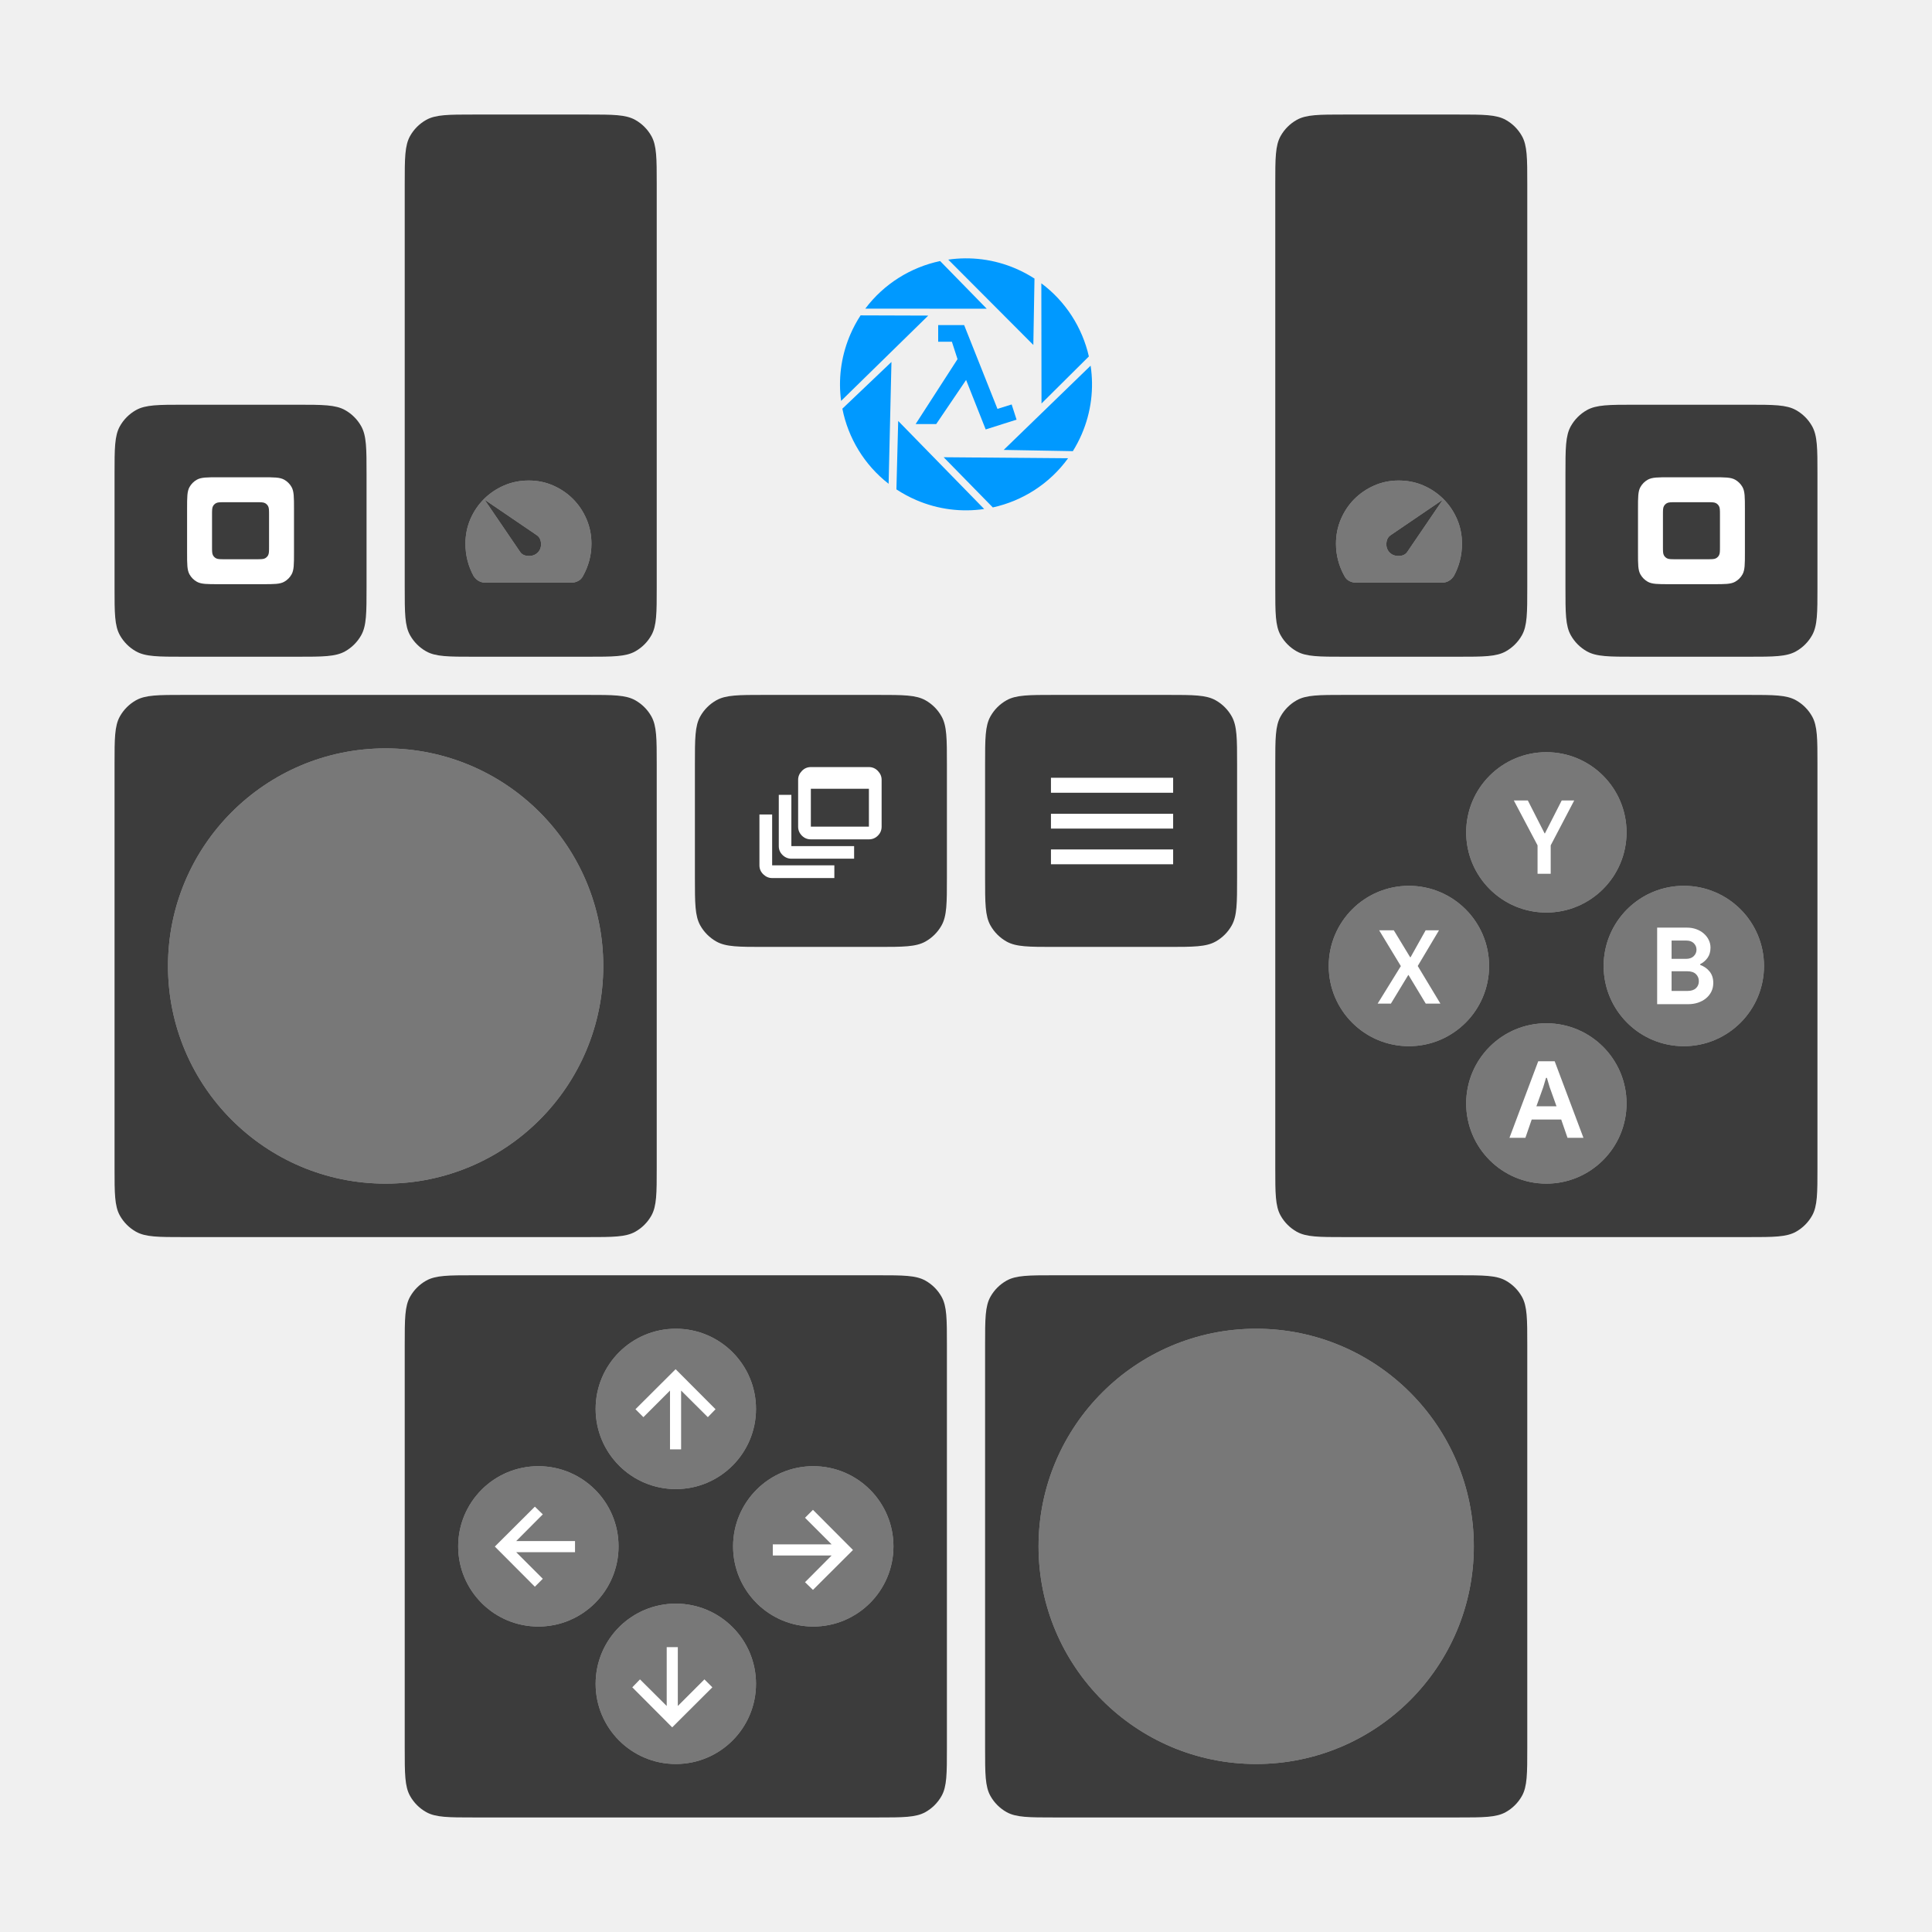
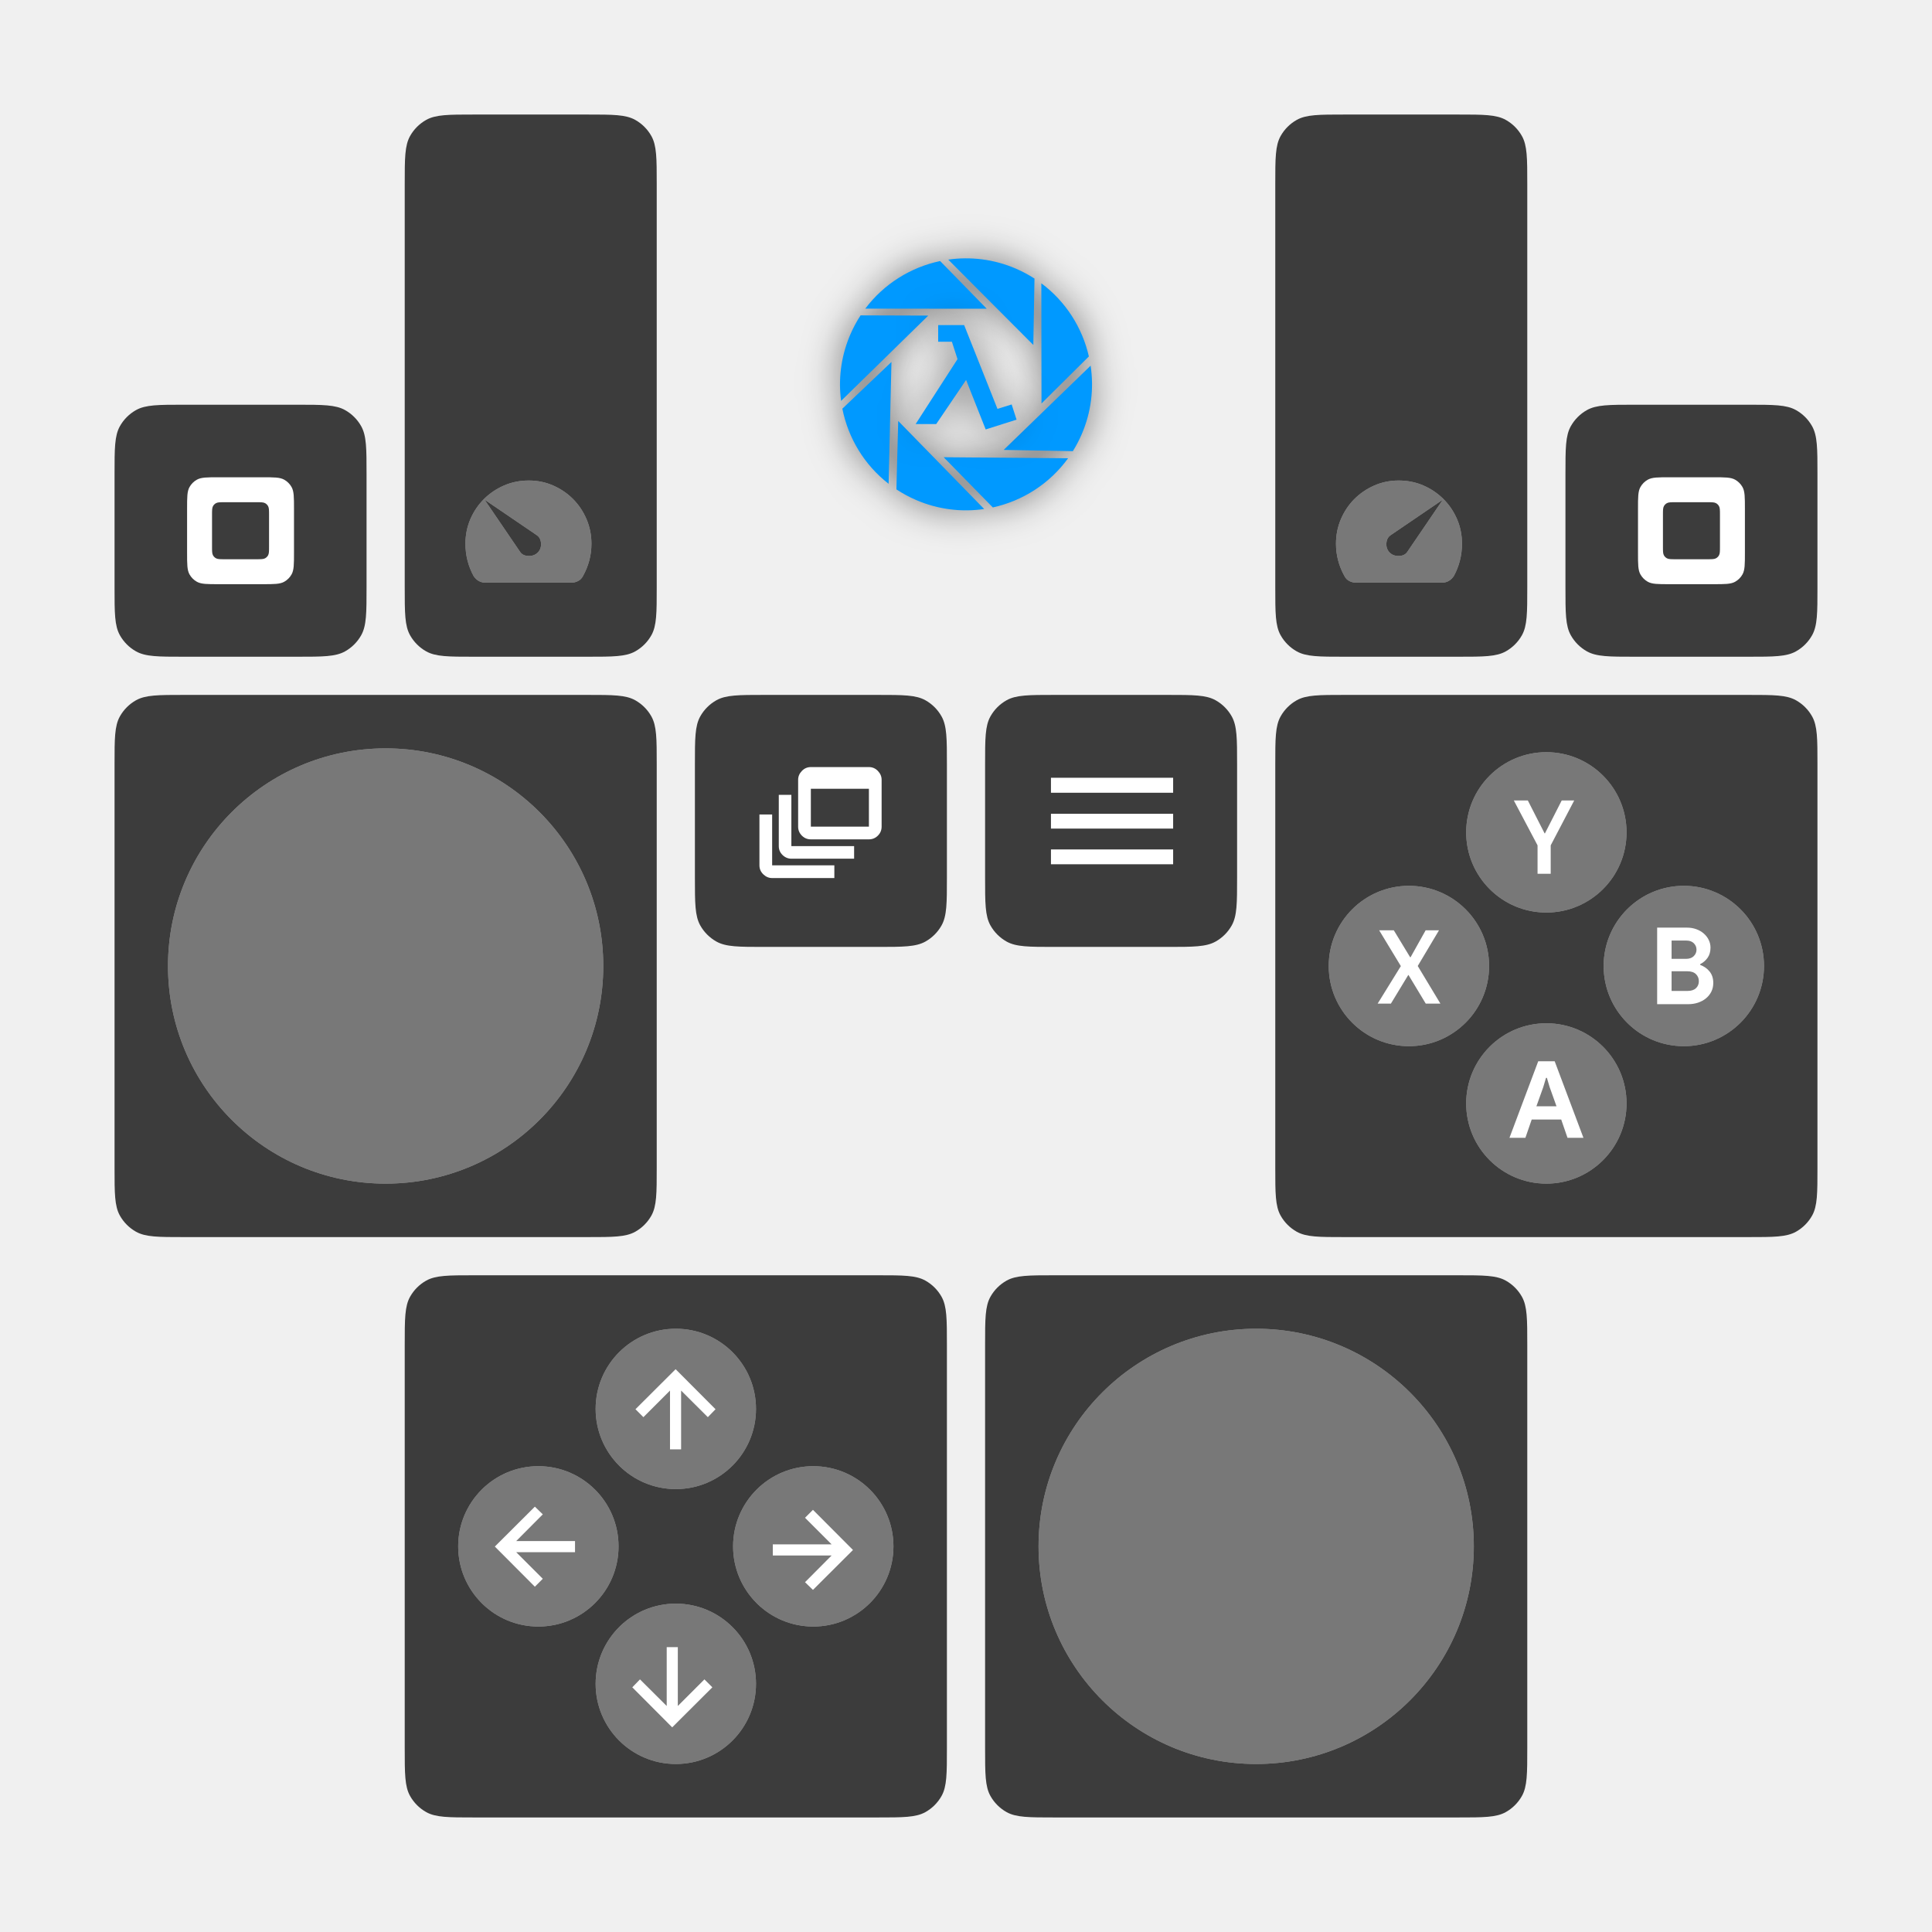
<svg xmlns="http://www.w3.org/2000/svg" width="506" height="506" viewBox="0 0 506 506">
-   <g id="Misc">
+   <g id="Select-Start">
    <path id="Start" fill="#000000" fill-opacity="0.75" fill-rule="evenodd" stroke="none" d="M 305.85 182 C 312.53 182 315.87 182 318.375 183.403 C 320.145 184.394 321.606 185.855 322.597 187.625 C 324 190.13 324 193.47 324 200.15 L 324 229.85 C 324 236.53 324 239.87 322.597 242.375 C 321.606 244.145 320.145 245.606 318.375 246.597 C 315.87 248 312.53 248 305.85 248 L 276.15 248 C 269.47 248 266.13 248 263.625 246.597 C 261.855 245.606 260.394 244.145 259.403 242.375 C 258 239.87 258 236.53 258 229.85 L 258 200.15 C 258 193.47 258 190.13 259.403 187.625 C 260.394 185.855 261.855 184.394 263.625 183.403 C 266.13 182 269.47 182 276.15 182 Z" />
    <path id="path1" fill="#ffffff" stroke="none" d="M 275.25 226.356 L 275.25 222.473 L 307.25 222.473 L 307.25 226.356 Z M 275.25 217.012 L 275.25 213.129 L 307.25 213.129 L 307.25 217.012 Z M 275.25 207.625 L 275.25 203.7 L 307.25 203.7 L 307.25 207.625 Z" />
    <path id="Select" fill="#000000" fill-opacity="0.75" fill-rule="evenodd" stroke="none" d="M 229.85 182 C 236.53 182 239.87 182 242.375 183.403 C 244.145 184.394 245.606 185.855 246.597 187.625 C 248 190.13 248 193.47 248 200.15 L 248 229.85 C 248 236.53 248 239.87 246.597 242.375 C 245.606 244.145 244.145 245.606 242.375 246.597 C 239.87 248 236.53 248 229.85 248 L 200.15 248 C 193.47 248 190.13 248 187.625 246.597 C 185.855 245.606 184.394 244.145 183.403 242.375 C 182 239.87 182 236.53 182 229.85 L 182 200.15 C 182 193.47 182 190.13 183.403 187.625 C 184.394 185.855 185.855 184.394 187.625 183.403 C 190.13 182 193.47 182 200.15 182 Z" />
    <path id="path2" fill="#ffffff" stroke="none" d="M 202.23 229.968 C 201.362 229.968 200.589 229.642 199.914 228.991 C 199.238 228.339 198.9 227.555 198.9 226.638 L 198.9 213.316 L 202.23 213.316 L 202.23 226.638 L 218.52 226.638 L 218.52 229.968 Z M 207.298 224.9 C 206.405 224.9 205.627 224.58 204.963 223.941 C 204.3 223.301 203.968 222.523 203.968 221.606 L 203.968 208.176 L 207.262 208.176 L 207.262 221.606 L 223.696 221.606 L 223.696 224.9 Z M 212.366 219.832 C 211.449 219.832 210.665 219.506 210.013 218.855 C 209.362 218.203 209.036 217.419 209.036 216.502 L 209.036 204.23 C 209.036 203.362 209.362 202.589 210.013 201.914 C 210.665 201.238 211.449 200.9 212.366 200.9 L 227.57 200.9 C 228.487 200.9 229.271 201.238 229.923 201.914 C 230.574 202.589 230.9 203.362 230.9 204.23 L 230.9 216.502 C 230.9 217.419 230.574 218.203 229.923 218.855 C 229.271 219.506 228.487 219.832 227.57 219.832 Z M 212.366 216.502 L 227.57 216.502 L 227.57 206.583 L 212.366 206.583 L 212.366 216.502 Z" />
  </g>
  <g id="DPad">
    <path id="path3" fill="#000000" fill-opacity="0.75" fill-rule="evenodd" stroke="none" d="M 124.15 476 C 117.47 476 114.129 476 111.625 474.598 C 109.855 473.606 108.394 472.145 107.402 470.375 C 106 467.871 106 464.53 106 457.85 L 106 352.15 C 106 345.47 106 342.129 107.402 339.625 C 108.394 337.855 109.855 336.394 111.625 335.402 C 114.129 334 117.47 334 124.15 334 L 229.85 334 C 236.53 334 239.871 334 242.375 335.402 C 244.145 336.394 245.606 337.855 246.598 339.625 C 248 342.129 248 345.47 248 352.15 L 248 457.85 C 248 464.53 248 467.871 246.598 470.375 C 245.606 472.145 244.145 473.606 242.375 474.598 C 239.871 476 236.53 476 229.85 476 L 124.15 476 Z M 177 462 C 188.598 462 198 452.598 198 441 C 198 429.402 188.598 420 177 420 C 165.402 420 156 429.402 156 441 C 156 452.598 165.402 462 177 462 Z M 141 426 C 152.598 426 162 416.598 162 405 C 162 393.402 152.598 384 141 384 C 129.402 384 120 393.402 120 405 C 120 416.598 129.402 426 141 426 Z M 213 426 C 224.598 426 234 416.598 234 405 C 234 393.402 224.598 384 213 384 C 201.402 384 192 393.402 192 405 C 192 416.598 201.402 426 213 426 Z M 177 390 C 188.598 390 198 380.598 198 369 C 198 357.402 188.598 348 177 348 C 165.402 348 156 357.402 156 369 C 156 380.598 165.402 390 177 390 Z" />
    <path id="Right" fill="#000000" fill-opacity="0.5" fill-rule="evenodd" stroke="none" d="M 234 405 C 234 393.402 224.598 384 213 384 C 201.402 384 192 393.402 192 405 C 192 416.598 201.402 426 213 426 C 224.598 426 234 416.598 234 405 Z" />
    <path id="RightArrow" fill="#ffffff" stroke="none" d="M 212.916 395.432 L 223.4 405.948 L 212.916 416.4 L 210.838 414.386 L 217.806 407.386 L 202.4 407.386 L 202.4 404.478 L 217.806 404.478 L 210.838 397.51 Z" />
    <path id="Left" fill="#000000" fill-opacity="0.5" fill-rule="evenodd" stroke="none" d="M 162 405 C 162 393.402 152.598 384 141 384 C 129.402 384 120 393.402 120 405 C 120 416.598 129.402 426 141 426 C 152.598 426 162 416.598 162 405 Z" />
    <path id="LeftArrow" fill="#ffffff" stroke="none" d="M 140.084 415.568 L 129.6 405.052 L 140.084 394.6 L 142.162 396.614 L 135.194 403.614 L 150.6 403.614 L 150.6 406.522 L 135.194 406.522 L 142.162 413.49 Z" />
    <path id="Down" fill="#000000" fill-opacity="0.5" fill-rule="evenodd" stroke="none" d="M 198 441 C 198 429.402 188.598 420 177 420 C 165.402 420 156 429.402 156 441 C 156 452.598 165.402 462 177 462 C 188.598 462 198 452.598 198 441 Z" />
    <path id="DownArrow" fill="#ffffff" stroke="none" d="M 186.568 441.916 L 176.052 452.4 L 165.6 441.916 L 167.614 439.838 L 174.614 446.806 L 174.614 431.4 L 177.522 431.4 L 177.522 446.806 L 184.49 439.838 Z" />
    <path id="Up" fill="#000000" fill-opacity="0.5" fill-rule="evenodd" stroke="none" d="M 198 369 C 198 357.402 188.598 348 177 348 C 165.402 348 156 357.402 156 369 C 156 380.598 165.402 390 177 390 C 188.598 390 198 380.598 198 369 Z" />
    <path id="UpArrow" fill="#ffffff" stroke="none" d="M 166.432 369.084 L 176.948 358.6 L 187.4 369.084 L 185.386 371.162 L 178.386 364.194 L 178.386 379.6 L 175.478 379.6 L 175.478 364.194 L 168.51 371.162 Z" />
  </g>
  <g id="ABXY">
    <path id="path4" fill="#000000" fill-opacity="0.75" fill-rule="evenodd" stroke="none" d="M 352.15 324 C 345.47 324 342.129 324 339.625 322.598 C 337.855 321.606 336.394 320.145 335.402 318.375 C 334 315.871 334 312.53 334 305.85 L 334 200.15 C 334 193.47 334 190.129 335.402 187.625 C 336.394 185.855 337.855 184.394 339.625 183.402 C 342.129 182 345.47 182 352.15 182 L 457.85 182 C 464.53 182 467.871 182 470.375 183.402 C 472.145 184.394 473.606 185.855 474.598 187.625 C 476 190.129 476 193.47 476 200.15 L 476 305.85 C 476 312.53 476 315.871 474.598 318.375 C 473.606 320.145 472.145 321.606 470.375 322.598 C 467.871 324 464.53 324 457.85 324 L 352.15 324 Z M 405 310 C 416.598 310 426 300.598 426 289 C 426 277.402 416.598 268 405 268 C 393.402 268 384 277.402 384 289 C 384 300.598 393.402 310 405 310 Z M 369 274 C 380.598 274 390 264.598 390 253 C 390 241.402 380.598 232 369 232 C 357.402 232 348 241.402 348 253 C 348 264.598 357.402 274 369 274 Z M 441 274 C 452.598 274 462 264.598 462 253 C 462 241.402 452.598 232 441 232 C 429.402 232 420 241.402 420 253 C 420 264.598 429.402 274 441 274 Z M 405 239 C 416.598 239 426 229.598 426 218 C 426 206.402 416.598 197 405 197 C 393.402 197 384 206.402 384 218 C 384 229.598 393.402 239 405 239 Z" />
    <path id="Y" fill="#000000" fill-opacity="0.5" fill-rule="evenodd" stroke="none" d="M 426 218 C 426 206.402 416.598 197 405 197 C 393.402 197 384 206.402 384 218 C 384 229.598 393.402 239 405 239 C 416.598 239 426 229.598 426 218 Z" />
    <path id="Y-" fill="#ffffff" fill-rule="evenodd" stroke="none" d="M 402.692 228.852 L 406.136 228.852 L 406.136 221.404 L 412.296 209.644 L 409.02 209.644 L 404.624 218.268 L 404.54 218.268 L 400.144 209.644 L 396.476 209.644 L 402.692 221.404 Z" />
    <path id="X" fill="#000000" fill-opacity="0.5" fill-rule="evenodd" stroke="none" d="M 390 253 C 390 241.402 380.598 232 369 232 C 357.402 232 348 241.402 348 253 C 348 264.598 357.402 274 369 274 C 380.598 274 390 264.598 390 253 Z" />
    <path id="X-" fill="#ffffff" fill-rule="evenodd" stroke="none" d="M 360.812 262.852 L 364.284 262.852 L 368.82 255.376 L 368.904 255.376 L 373.412 262.852 L 377.248 262.852 L 371.312 252.996 L 376.884 243.644 L 373.384 243.644 L 369.436 250.7 L 369.324 250.7 L 365.04 243.644 L 361.204 243.644 L 366.888 253.024 Z" />
    <path id="B" fill="#000000" fill-opacity="0.5" fill-rule="evenodd" stroke="none" d="M 462 253 C 462 241.402 452.598 232 441 232 C 429.402 232 420 241.402 420 253 C 420 264.598 429.402 274 441 274 C 452.598 274 462 264.598 462 253 Z" />
    <path id="B-" fill="#ffffff" fill-rule="evenodd" stroke="none" d="M 434.016 242.952 L 441.856 242.952 C 442.715 242.952 443.517 243.087 444.264 243.358 C 445.011 243.629 445.659 244.002 446.21 244.478 C 446.761 244.954 447.195 245.509 447.512 246.144 C 447.829 246.779 447.988 247.46 447.988 248.188 C 447.988 249.252 447.731 250.143 447.218 250.862 C 446.705 251.581 446.065 252.127 445.3 252.5 L 445.3 252.724 C 446.327 253.097 447.153 253.681 447.778 254.474 C 448.403 255.267 448.716 256.252 448.716 257.428 C 448.716 258.287 448.543 259.057 448.198 259.738 C 447.853 260.419 447.381 261.003 446.784 261.488 C 446.187 261.973 445.491 262.347 444.698 262.608 C 443.905 262.869 443.051 263 442.136 263 L 434.016 263 Z M 441.576 251.128 C 442.453 251.128 443.13 250.89 443.606 250.414 C 444.082 249.938 444.32 249.373 444.32 248.72 C 444.32 248.067 444.087 247.507 443.62 247.04 C 443.153 246.573 442.509 246.34 441.688 246.34 L 437.796 246.34 L 437.796 251.128 Z M 441.996 259.528 C 442.948 259.528 443.676 259.29 444.18 258.814 C 444.684 258.338 444.936 257.727 444.936 256.98 C 444.936 256.233 444.679 255.613 444.166 255.118 C 443.653 254.623 442.892 254.376 441.884 254.376 L 437.796 254.376 L 437.796 259.528 Z" />
    <path id="A" fill="#000000" fill-opacity="0.5" fill-rule="evenodd" stroke="none" d="M 426 289 C 426 277.402 416.598 268 405 268 C 393.402 268 384 277.402 384 289 C 384 300.598 393.402 310 405 310 C 416.598 310 426 300.598 426 289 Z" />
    <path id="A-" fill="#ffffff" fill-rule="evenodd" stroke="none" d="M 402.868 277.952 L 407.18 277.952 L 414.712 298 L 410.54 298 L 408.888 293.212 L 401.16 293.212 L 399.508 298 L 395.336 298 Z M 407.656 289.74 L 405.864 284.728 L 405.136 282.292 L 404.912 282.292 L 404.184 284.728 L 402.392 289.74 Z" />
  </g>
  <g id="Stick">
    <path id="path5" fill="#000000" fill-opacity="0.75" fill-rule="evenodd" stroke="none" d="M 276.15 476 C 269.47 476 266.129 476 263.625 474.598 C 261.855 473.606 260.394 472.145 259.402 470.375 C 258 467.871 258 464.53 258 457.85 L 258 352.15 C 258 345.47 258 342.129 259.402 339.625 C 260.394 337.855 261.855 336.394 263.625 335.402 C 266.129 334 269.47 334 276.15 334 L 381.85 334 C 388.53 334 391.871 334 394.375 335.402 C 396.145 336.394 397.606 337.855 398.598 339.625 C 400 342.129 400 345.47 400 352.15 L 400 457.85 C 400 464.53 400 467.871 398.598 470.375 C 397.606 472.145 396.145 473.606 394.375 474.598 C 391.871 476 388.53 476 381.85 476 L 276.15 476 Z M 329 462 C 360.48 462 386 436.48 386 405 C 386 373.52 360.48 348 329 348 C 297.52 348 272 373.52 272 405 C 272 436.48 297.52 462 329 462 Z" />
    <path id="path6" fill="#000000" fill-opacity="0.5" fill-rule="evenodd" stroke="none" d="M 386 405 C 386 373.52 360.48 348 329 348 C 297.52 348 272 373.52 272 405 C 272 436.48 297.52 462 329 462 C 360.48 462 386 436.48 386 405 Z" />
    <path id="path7" fill="#000000" fill-opacity="0.75" fill-rule="evenodd" stroke="none" d="M 48.15 324 C 41.47 324 38.129 324 35.625 322.598 C 33.855 321.606 32.394 320.145 31.402 318.375 C 30 315.871 30 312.53 30 305.85 L 30 200.15 C 30 193.47 30 190.129 31.402 187.625 C 32.394 185.855 33.855 184.394 35.625 183.402 C 38.129 182 41.47 182 48.15 182 L 153.85 182 C 160.53 182 163.871 182 166.375 183.402 C 168.145 184.394 169.606 185.855 170.598 187.625 C 172 190.129 172 193.47 172 200.15 L 172 305.85 C 172 312.53 172 315.871 170.598 318.375 C 169.606 320.145 168.145 321.606 166.375 322.598 C 163.871 324 160.53 324 153.85 324 L 48.15 324 Z M 101 310 C 132.48 310 158 284.48 158 253 C 158 221.52 132.48 196 101 196 C 69.52 196 44 221.52 44 253 C 44 284.48 69.52 310 101 310 Z" />
    <path id="path8" fill="#000000" fill-opacity="0.5" fill-rule="evenodd" stroke="none" d="M 158 253 C 158 221.52 132.48 196 101 196 C 69.52 196 44 221.52 44 253 C 44 284.48 69.52 310 101 310 C 132.48 310 158 284.48 158 253 Z" />
  </g>
  <g id="Bumper">
    <path id="path9" fill="#000000" fill-opacity="0.75" fill-rule="evenodd" stroke="none" d="M 457.85 106 C 464.53 106 467.87 106 470.375 107.403 C 472.145 108.394 473.606 109.855 474.597 111.625 C 476 114.13 476 117.47 476 124.15 L 476 153.85 C 476 160.53 476 163.87 474.597 166.375 C 473.606 168.145 472.145 169.606 470.375 170.597 C 467.87 172 464.53 172 457.85 172 L 428.15 172 C 421.47 172 418.13 172 415.625 170.597 C 413.855 169.606 412.394 168.145 411.403 166.375 C 410 163.87 410 160.53 410 153.85 L 410 124.15 C 410 117.47 410 114.13 411.403 111.625 C 412.394 109.855 413.855 108.394 415.625 107.403 C 418.13 106 421.47 106 428.15 106 Z" />
    <path id="path10" fill="#ffffff" fill-rule="evenodd" stroke="none" d="M 437.25 153 C 434.214 153 432.695 153.001 431.557 152.363 C 430.752 151.913 430.087 151.248 429.637 150.443 C 428.999 149.305 429 147.786 429 144.75 L 429 133.25 C 429 130.214 428.999 128.695 429.637 127.557 C 430.087 126.752 430.752 126.087 431.557 125.637 C 432.695 124.999 434.214 125 437.25 125 L 448.75 125 C 451.786 125 453.305 124.999 454.443 125.637 C 455.248 126.087 455.913 126.752 456.363 127.557 C 457.001 128.695 457 130.214 457 133.25 L 457 144.75 C 457 147.786 457.001 149.305 456.363 150.443 C 455.913 151.248 455.248 151.913 454.443 152.363 C 453.305 153.001 451.786 153 448.75 153 L 437.25 153 Z M 438.834 146.467 L 447.166 146.467 C 448.381 146.467 448.988 146.466 449.443 146.211 C 449.765 146.031 450.031 145.765 450.211 145.443 C 450.466 144.988 450.467 144.381 450.467 143.166 L 450.467 134.834 C 450.467 133.619 450.466 133.012 450.211 132.557 C 450.031 132.235 449.765 131.969 449.443 131.789 C 448.988 131.534 448.381 131.533 447.166 131.533 L 438.834 131.533 C 437.619 131.533 437.012 131.534 436.557 131.789 C 436.235 131.969 435.969 132.235 435.789 132.557 C 435.534 133.012 435.533 133.619 435.533 134.834 L 435.533 143.166 C 435.533 144.381 435.534 144.988 435.789 145.443 C 435.969 145.765 436.235 146.031 436.557 146.211 C 437.012 146.466 437.619 146.467 438.834 146.467 Z" />
    <path id="path11" fill="#000000" fill-opacity="0.75" fill-rule="evenodd" stroke="none" d="M 77.85 106 C 84.53 106 87.87 106 90.375 107.403 C 92.145 108.394 93.606 109.855 94.597 111.625 C 96 114.13 96 117.47 96 124.15 L 96 153.85 C 96 160.53 96 163.87 94.597 166.375 C 93.606 168.145 92.145 169.606 90.375 170.597 C 87.87 172 84.53 172 77.85 172 L 48.15 172 C 41.47 172 38.13 172 35.625 170.597 C 33.855 169.606 32.394 168.145 31.403 166.375 C 30 163.87 30 160.53 30 153.85 L 30 124.15 C 30 117.47 30 114.13 31.403 111.625 C 32.394 109.855 33.855 108.394 35.625 107.403 C 38.13 106 41.47 106 48.15 106 Z" />
    <path id="path12" fill="#ffffff" fill-rule="evenodd" stroke="none" d="M 57.25 153 C 54.214 153 52.695 153.001 51.557 152.363 C 50.752 151.913 50.087 151.248 49.637 150.443 C 48.999 149.305 49 147.786 49 144.75 L 49 133.25 C 49 130.214 48.999 128.695 49.637 127.557 C 50.087 126.752 50.752 126.087 51.557 125.637 C 52.695 124.999 54.214 125 57.25 125 L 68.75 125 C 71.786 125 73.305 124.999 74.443 125.637 C 75.248 126.087 75.913 126.752 76.363 127.557 C 77.001 128.695 77 130.214 77 133.25 L 77 144.75 C 77 147.786 77.001 149.305 76.363 150.443 C 75.913 151.248 75.248 151.913 74.443 152.363 C 73.305 153.001 71.786 153 68.75 153 L 57.25 153 Z M 58.834 146.467 L 67.166 146.467 C 68.381 146.467 68.988 146.466 69.443 146.211 C 69.765 146.031 70.031 145.765 70.211 145.443 C 70.466 144.988 70.467 144.381 70.467 143.166 L 70.467 134.834 C 70.467 133.619 70.466 133.012 70.211 132.557 C 70.031 132.235 69.765 131.969 69.443 131.789 C 68.988 131.534 68.381 131.533 67.166 131.533 L 58.834 131.533 C 57.619 131.533 57.012 131.534 56.557 131.789 C 56.235 131.969 55.969 132.235 55.789 132.557 C 55.534 133.012 55.533 133.619 55.533 134.834 L 55.533 143.166 C 55.533 144.381 55.534 144.988 55.789 145.443 C 55.969 145.765 56.235 146.031 56.557 146.211 C 57.012 146.466 57.619 146.467 58.834 146.467 Z" />
  </g>
  <g id="Trigger">
    <path id="path13" fill="#000000" fill-opacity="0.75" fill-rule="evenodd" stroke="none" d="M 352.15 172 C 345.47 172 342.129 172 339.625 170.598 C 337.855 169.606 336.394 168.145 335.402 166.375 C 334 163.871 334 160.53 334 153.85 L 334 48.15 C 334 41.47 334 38.129 335.402 35.625 C 336.394 33.855 337.855 32.394 339.625 31.402 C 342.129 30 345.47 30 352.15 30 L 381.85 30 C 388.53 30 391.871 30 394.375 31.402 C 396.145 32.394 397.606 33.855 398.598 35.625 C 400 38.129 400 41.47 400 48.15 L 400 153.85 C 400 160.53 400 163.871 398.598 166.375 C 397.606 168.145 396.145 169.606 394.375 170.598 C 391.871 172 388.53 172 381.85 172 L 352.15 172 Z M 355.172 152.602 L 377.666 152.602 C 378.291 152.602 378.864 152.458 379.385 152.172 C 379.905 151.885 380.361 151.456 380.752 150.883 C 381.455 149.607 381.989 148.254 382.354 146.822 C 382.718 145.39 382.9 143.918 382.9 142.408 C 382.9 140.091 382.464 137.931 381.592 135.926 C 380.72 133.921 379.528 132.171 378.018 130.674 C 376.508 129.177 374.757 127.998 372.766 127.139 C 370.774 126.279 368.62 125.85 366.303 125.85 C 364.012 125.85 361.871 126.293 359.879 127.178 C 357.887 128.063 356.155 129.248 354.684 130.732 C 353.213 132.216 352.049 133.96 351.189 135.965 C 350.33 137.97 349.9 140.117 349.9 142.408 C 349.9 143.918 350.089 145.384 350.467 146.803 C 350.844 148.222 351.398 149.581 352.127 150.883 C 352.413 151.456 352.835 151.885 353.395 152.172 C 353.954 152.458 354.547 152.602 355.172 152.602 Z M 366.381 145.611 C 365.392 145.637 364.584 145.338 363.959 144.713 C 363.334 144.088 363.048 143.293 363.1 142.33 C 363.152 141.367 363.516 140.65 364.193 140.182 L 377.9 130.85 L 368.568 144.557 C 368.1 145.234 367.37 145.585 366.381 145.611 Z" />
    <path id="path14" fill="#000000" fill-opacity="0.5" stroke="none" d="M 363.959 144.713 C 364.584 145.338 365.391 145.637 366.38 145.611 C 367.37 145.585 368.099 145.233 368.567 144.557 L 377.901 130.849 L 364.193 140.183 C 363.517 140.651 363.152 141.367 363.1 142.33 C 363.048 143.294 363.334 144.088 363.959 144.713 Z M 355.172 152.601 C 354.547 152.601 353.955 152.458 353.395 152.172 C 352.836 151.885 352.412 151.456 352.126 150.883 C 351.397 149.581 350.844 148.221 350.466 146.802 C 350.089 145.383 349.9 143.919 349.9 142.409 C 349.9 140.117 350.33 137.97 351.189 135.965 C 352.048 133.96 353.213 132.216 354.684 130.732 C 356.155 129.248 357.886 128.063 359.878 127.178 C 361.87 126.293 364.011 125.85 366.302 125.85 C 368.62 125.85 370.774 126.28 372.766 127.139 C 374.757 127.998 376.508 129.176 378.018 130.673 C 379.528 132.17 380.72 133.921 381.592 135.926 C 382.464 137.93 382.9 140.091 382.9 142.409 C 382.9 143.919 382.718 145.39 382.353 146.822 C 381.989 148.254 381.455 149.607 380.752 150.883 C 380.362 151.456 379.906 151.885 379.385 152.172 C 378.865 152.458 378.292 152.601 377.667 152.601 Z" />
    <path id="path15" fill="#000000" fill-opacity="0.75" fill-rule="evenodd" stroke="none" d="M 124.15 172 C 117.47 172 114.129 172 111.625 170.598 C 109.855 169.606 108.394 168.145 107.402 166.375 C 106 163.871 106 160.53 106 153.85 L 106 48.15 C 106 41.47 106 38.129 107.402 35.625 C 108.394 33.855 109.855 32.394 111.625 31.402 C 114.129 30 117.47 30 124.15 30 L 153.85 30 C 160.53 30 163.871 30 166.375 31.402 C 168.145 32.394 169.606 33.855 170.598 35.625 C 172 38.129 172 41.47 172 48.15 L 172 153.85 C 172 160.53 172 163.871 170.598 166.375 C 169.606 168.145 168.145 169.606 166.375 170.598 C 163.871 172 160.53 172 153.85 172 L 124.15 172 Z M 127.133 152.602 L 149.627 152.602 C 150.252 152.602 150.845 152.458 151.404 152.172 C 151.964 151.885 152.387 151.456 152.674 150.883 C 153.403 149.581 153.956 148.222 154.334 146.803 C 154.712 145.384 154.9 143.918 154.9 142.408 C 154.9 140.117 154.471 137.97 153.611 135.965 C 152.752 133.96 151.586 132.216 150.115 130.732 C 148.644 129.248 146.914 128.063 144.922 127.178 C 142.93 126.293 140.789 125.85 138.498 125.85 C 136.181 125.85 134.027 126.279 132.035 127.139 C 130.043 127.998 128.291 129.177 126.781 130.674 C 125.271 132.171 124.081 133.921 123.209 135.926 C 122.337 137.931 121.9 140.091 121.9 142.408 C 121.9 143.918 122.083 145.39 122.447 146.822 C 122.812 148.254 123.346 149.607 124.049 150.883 C 124.439 151.456 124.893 151.885 125.414 152.172 C 125.935 152.458 126.508 152.602 127.133 152.602 Z M 138.42 145.611 C 137.431 145.585 136.701 145.234 136.232 144.557 L 126.898 130.85 L 140.607 140.182 C 141.284 140.65 141.647 141.367 141.699 142.33 C 141.751 143.293 141.467 144.088 140.842 144.713 C 140.217 145.338 139.409 145.637 138.42 145.611 Z" />
    <path id="path16" fill="#000000" fill-opacity="0.5" stroke="none" d="M 140.841 144.713 C 140.216 145.338 139.409 145.637 138.42 145.611 C 137.43 145.585 136.701 145.233 136.233 144.557 L 126.899 130.849 L 140.607 140.183 C 141.283 140.651 141.648 141.367 141.7 142.33 C 141.752 143.294 141.466 144.088 140.841 144.713 Z M 149.628 152.601 C 150.253 152.601 150.845 152.458 151.405 152.172 C 151.964 151.885 152.388 151.456 152.674 150.883 C 153.403 149.581 153.956 148.221 154.334 146.802 C 154.711 145.383 154.9 143.919 154.9 142.409 C 154.9 140.117 154.47 137.97 153.611 135.965 C 152.752 133.96 151.587 132.216 150.116 130.732 C 148.645 129.248 146.914 128.063 144.922 127.178 C 142.93 126.293 140.789 125.85 138.498 125.85 C 136.18 125.85 134.026 126.28 132.034 127.139 C 130.043 127.998 128.292 129.176 126.782 130.673 C 125.272 132.17 124.08 133.921 123.208 135.926 C 122.336 137.93 121.9 140.091 121.9 142.409 C 121.9 143.919 122.082 145.39 122.447 146.822 C 122.811 148.254 123.345 149.607 124.048 150.883 C 124.438 151.456 124.894 151.885 125.415 152.172 C 125.936 152.458 126.508 152.601 127.133 152.601 Z" />
  </g>
  <g id="Logo">
-     <path id="Aperture" fill="#0099ff" stroke="none" d="M 239.916 130.949 C 245.746 133.469 251.905 134.171 257.762 133.311 L 235.242 110.25 L 234.775 128.171 C 236.378 129.229 238.093 130.161 239.916 130.949 Z M 232.733 126.706 L 233.477 94.799 L 220.621 107.036 C 222.138 114.726 226.375 121.768 232.733 126.706 Z M 260.021 132.898 C 267.812 131.195 274.902 126.699 279.731 120.024 L 247.147 119.753 L 260.021 132.898 Z M 220.287 105 L 243.114 82.655 L 225.389 82.597 C 224.375 84.15 223.48 85.809 222.719 87.569 L 222.434 88.248 C 220.201 93.749 219.557 99.505 220.287 105 Z M 262.871 117.834 L 280.983 118.161 C 281.85 116.772 282.627 115.3 283.296 113.751 C 285.835 107.878 286.526 101.67 285.636 95.774 L 262.871 117.834 Z M 272.775 105.679 L 285.18 93.352 C 283.461 85.818 279.123 78.961 272.73 74.201 L 272.775 105.679 Z M 226.622 80.839 L 258.425 80.851 L 246.227 68.37 C 238.524 69.995 231.491 74.351 226.622 80.839 Z M 270.635 90.346 L 270.937 72.958 C 269.422 71.979 267.809 71.111 266.099 70.372 C 260.302 67.867 254.178 67.158 248.351 67.996 L 270.635 90.346 Z" />
-     <path id="Lambda" fill="#0099ff" fill-rule="evenodd" stroke="none" d="M 245.713 85.143 L 245.713 89.505 L 249.305 89.505 L 250.781 94.06 L 239.811 111.061 L 245.2 111.061 L 253.026 99.513 L 258.159 112.473 L 266.242 109.907 L 264.959 105.929 L 261.238 107.084 L 252.513 85.143 L 245.713 85.143 Z" />
+     <filter id="filter1" x="0" y="0" width="506" height="506" filterUnits="userSpaceOnUse" primitiveUnits="userSpaceOnUse" color-interpolation-filters="sRGB">
+       <feGaussianBlur stdDeviation="5" />
+       <feOffset dx="-0" dy="0" result="offsetblur" />
+       <feFlood flood-color="#000000" flood-opacity="0.5" />
+       <feComposite in2="offsetblur" operator="in" />
+       <feMerge>
+         <feMergeNode />
+         <feMergeNode in="SourceGraphic" />
+       </feMerge>
+     </filter>
+     <path id="Aperture" fill="#0099ff" stroke="none" filter="url(#filter1)" d="M 239.916 130.949 C 245.746 133.469 251.905 134.171 257.762 133.311 L 235.242 110.25 L 234.775 128.171 C 236.378 129.229 238.093 130.161 239.916 130.949 Z M 232.733 126.706 L 233.477 94.799 L 220.621 107.036 C 222.138 114.726 226.375 121.768 232.733 126.706 Z M 260.021 132.898 C 267.812 131.195 274.902 126.699 279.731 120.024 L 247.147 119.753 L 260.021 132.898 Z M 220.287 105 L 243.114 82.655 L 225.389 82.597 C 224.375 84.15 223.48 85.809 222.719 87.569 L 222.434 88.248 C 220.201 93.749 219.557 99.505 220.287 105 Z M 262.871 117.834 L 280.983 118.161 C 281.85 116.772 282.627 115.3 283.296 113.751 C 285.835 107.878 286.526 101.67 285.636 95.774 L 262.871 117.834 Z M 272.775 105.679 L 285.18 93.352 C 283.461 85.818 279.123 78.961 272.73 74.201 L 272.775 105.679 Z M 226.622 80.839 L 258.425 80.851 L 246.227 68.37 C 238.524 69.995 231.491 74.351 226.622 80.839 Z M 270.635 90.346 L 270.937 72.958 C 269.422 71.979 267.809 71.111 266.099 70.372 C 260.302 67.867 254.178 67.158 248.351 67.996 L 270.635 90.346 Z" />
+     <filter id="filter2" x="0" y="0" width="506" height="506" filterUnits="userSpaceOnUse" primitiveUnits="userSpaceOnUse" color-interpolation-filters="sRGB">
+       <feGaussianBlur stdDeviation="5" />
+       <feOffset dx="-0" dy="0" result="offsetblur" />
+       <feFlood flood-color="#000000" flood-opacity="0.5" />
+       <feComposite in2="offsetblur" operator="in" />
+       <feMerge>
+         <feMergeNode />
+         <feMergeNode in="SourceGraphic" />
+       </feMerge>
+     </filter>
+     <path id="Lambda" fill="#0099ff" fill-rule="evenodd" stroke="none" filter="url(#filter2)" d="M 245.713 85.143 L 245.713 89.505 L 249.305 89.505 L 250.781 94.06 L 239.811 111.061 L 245.2 111.061 L 253.026 99.513 L 258.159 112.473 L 266.242 109.907 L 264.959 105.929 L 261.238 107.084 L 252.513 85.143 L 245.713 85.143 Z" />
  </g>
</svg>
